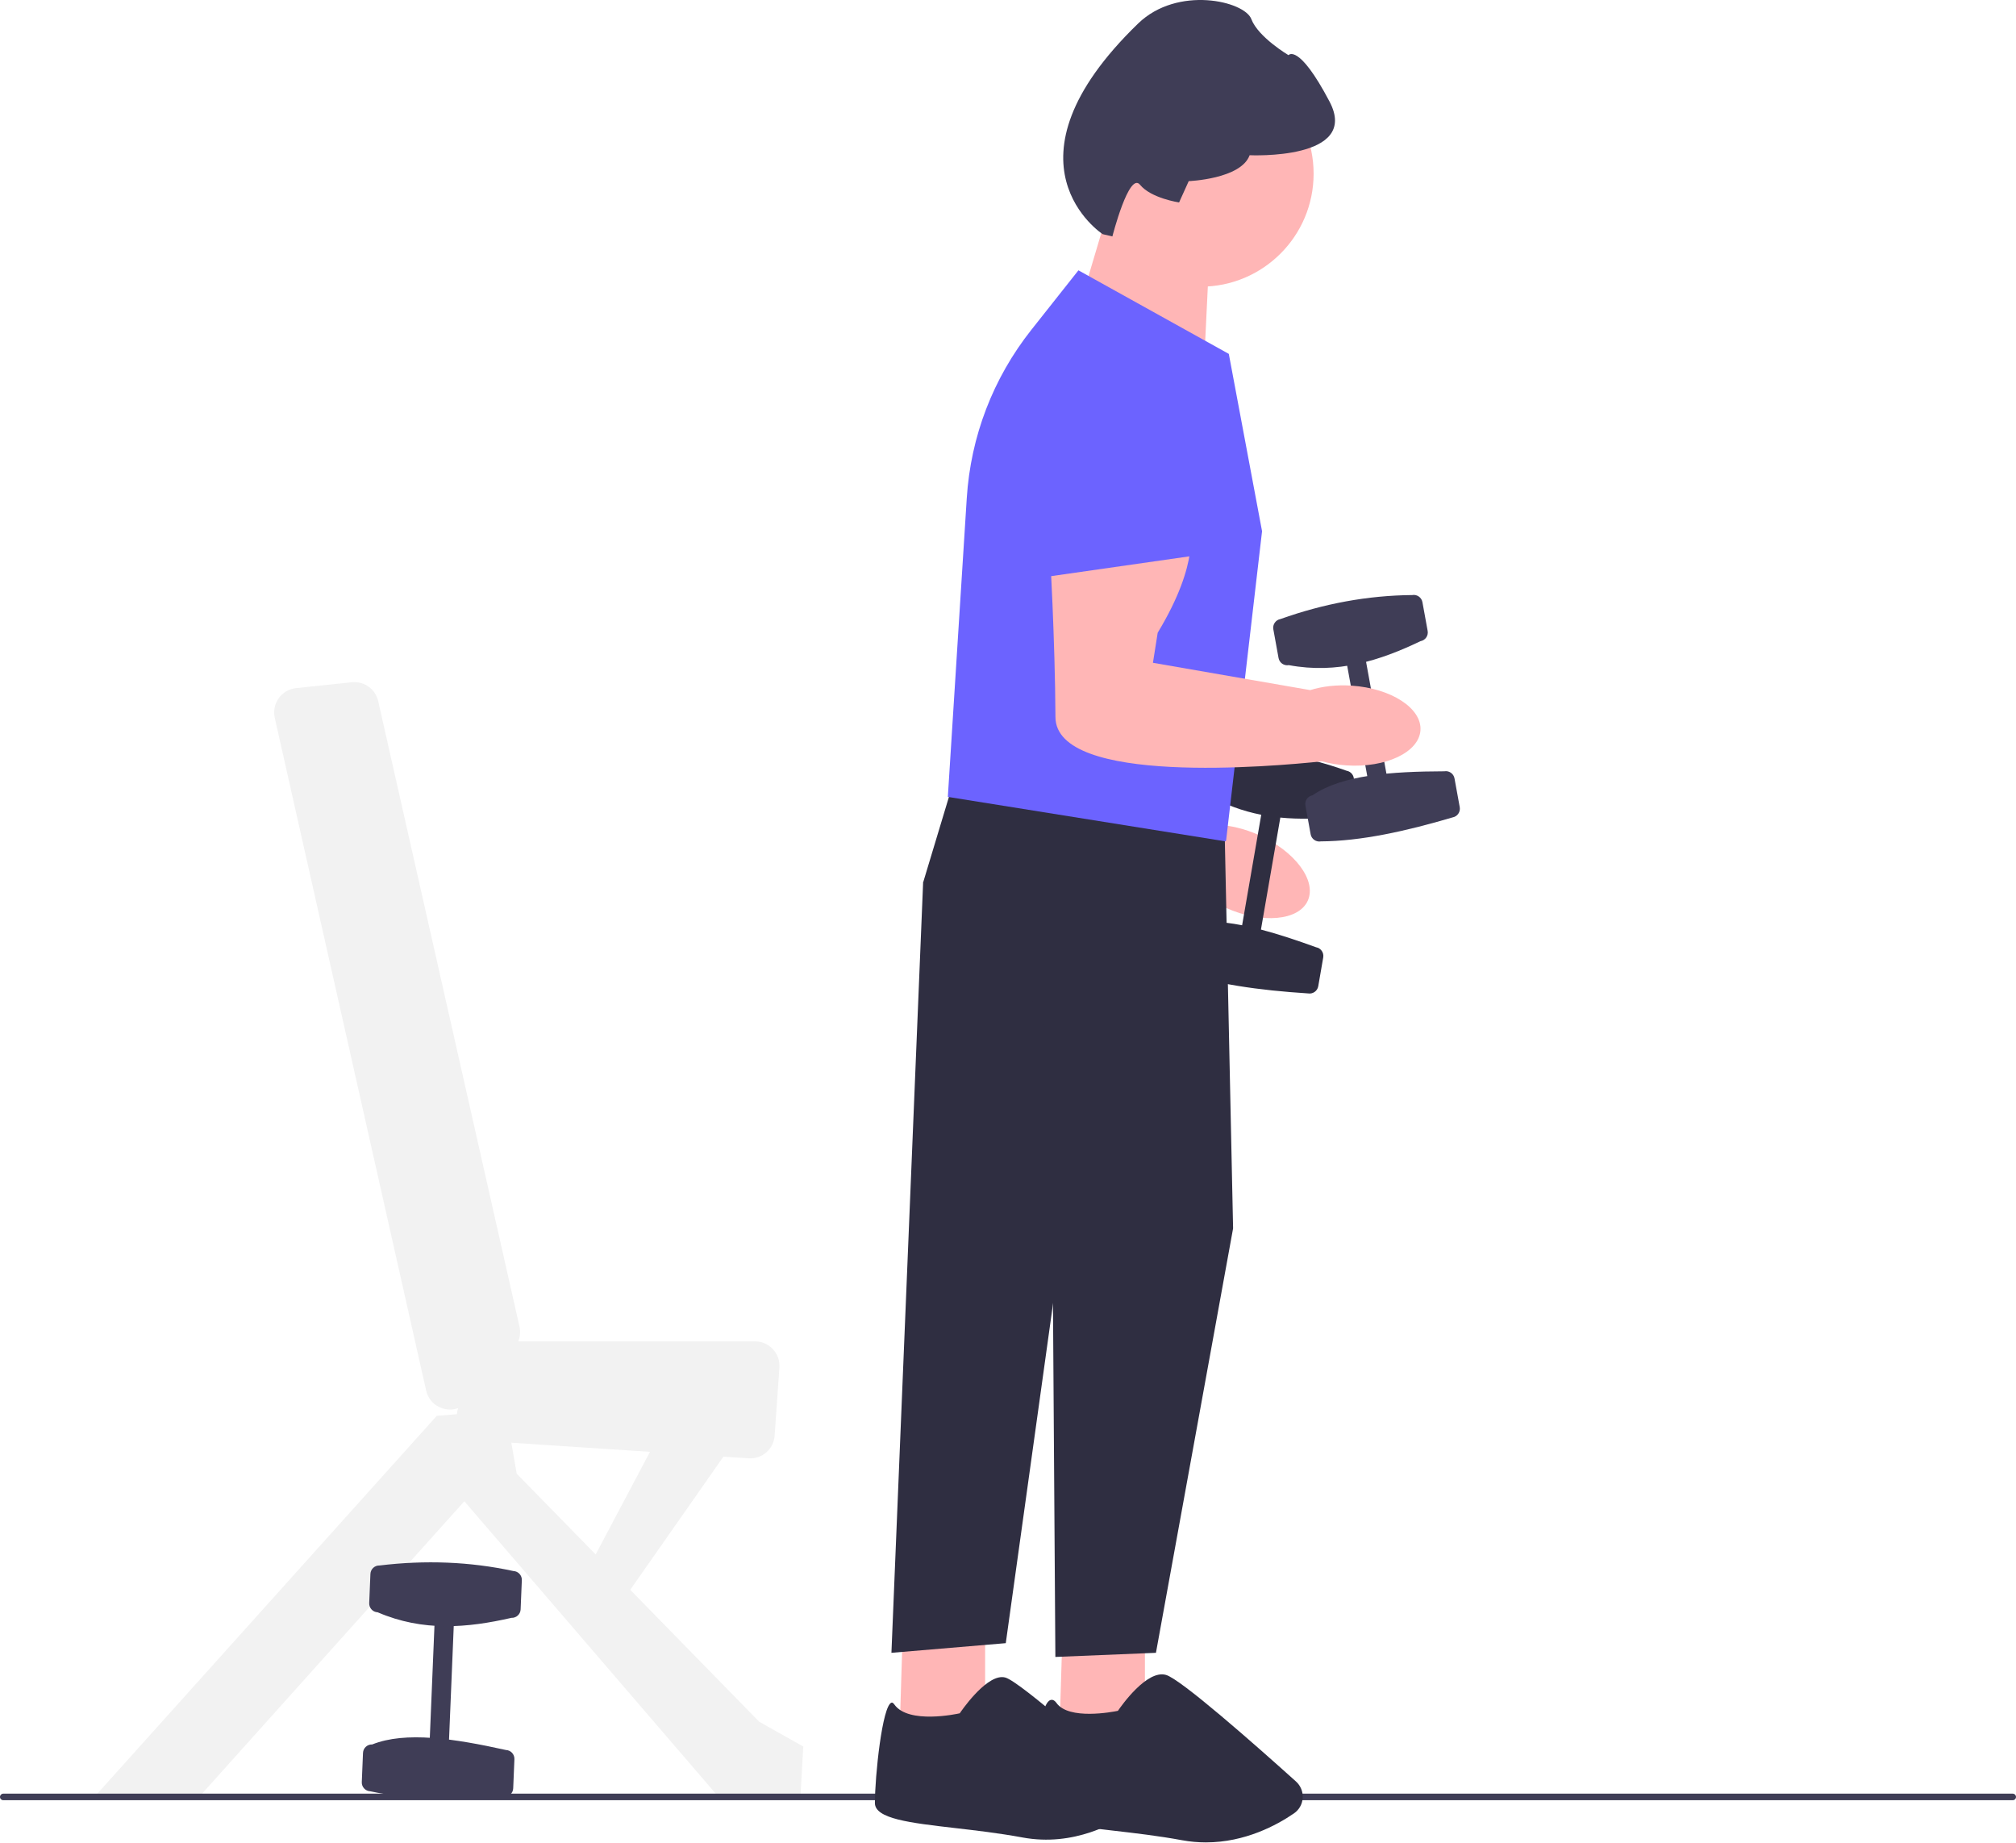
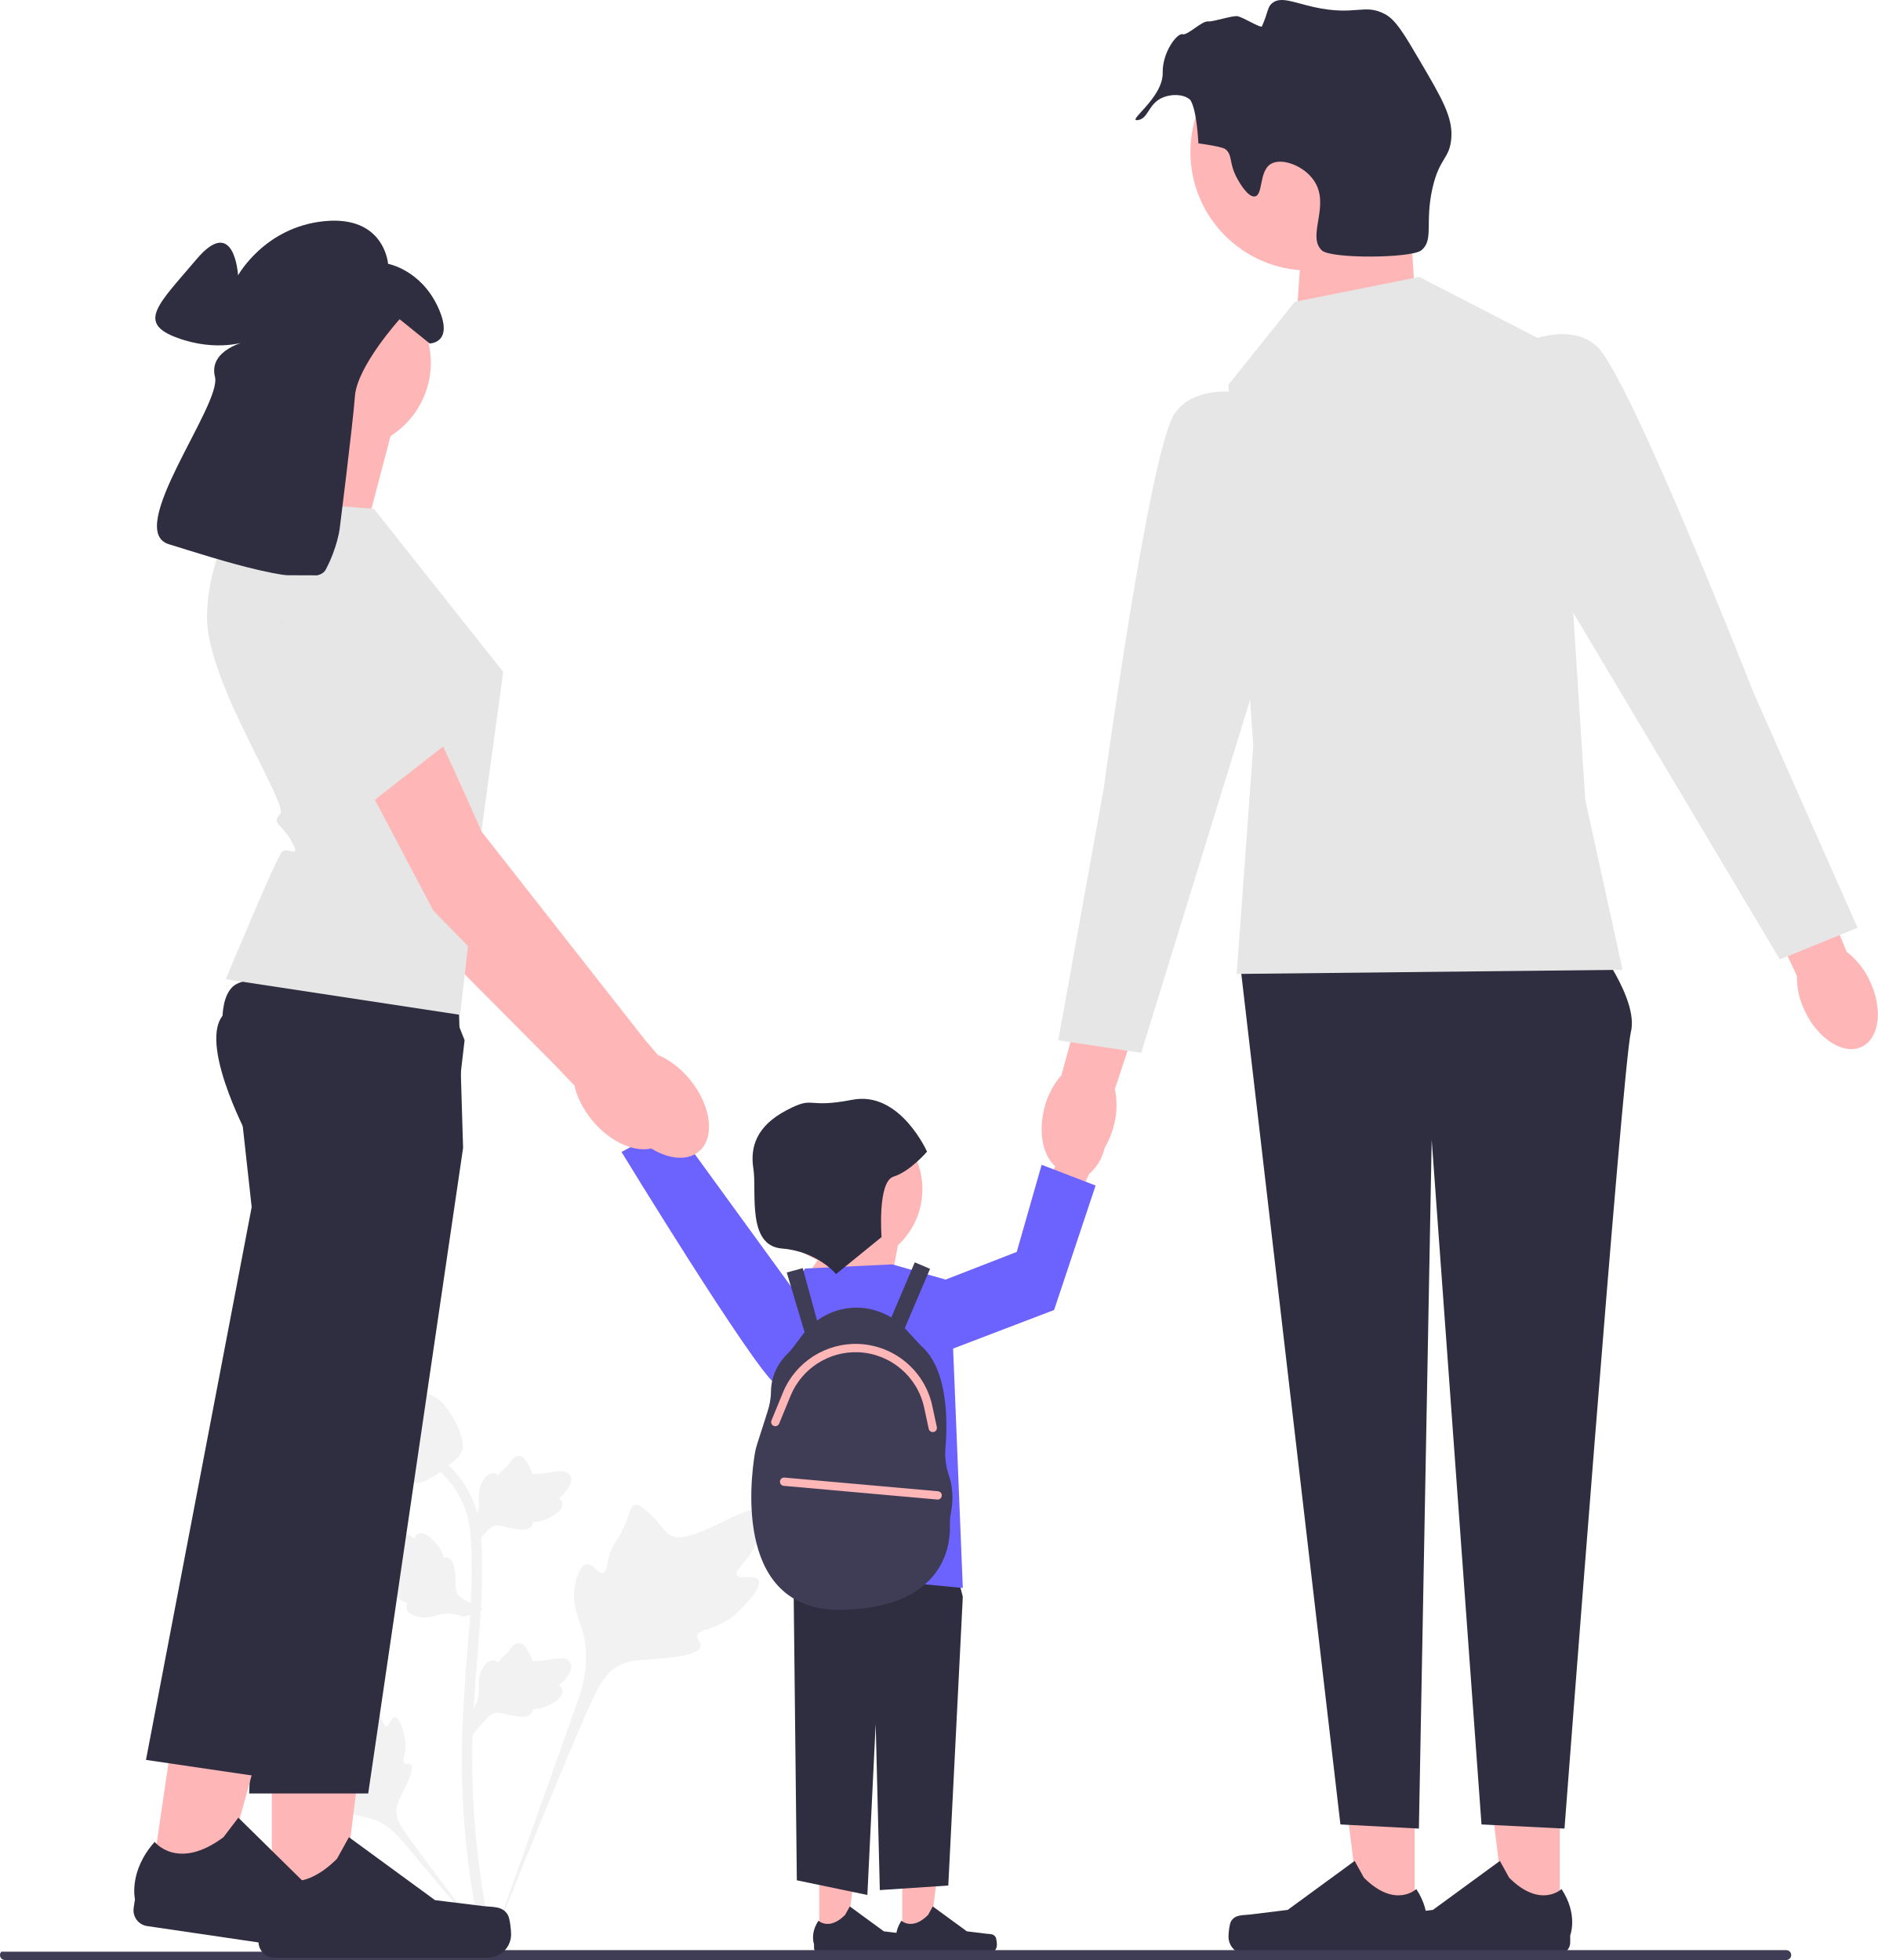
- <svg xmlns="http://www.w3.org/2000/svg" width="731.67" height="668.527" viewBox="0 0 731.67 668.527">
+ <svg xmlns="http://www.w3.org/2000/svg" width="452.553" height="472.429" viewBox="0 0 452.553 472.429">
  <g>
-     <path d="M421.361,228.705s-.299,12.997-24.051,31.993l-5.377,9.648,50.186,28.967c4.521,.209,9.599,1.404,14.658,3.65,13.124,5.827,21.129,16.484,17.88,23.803s-16.523,8.529-29.647,2.703c-2.87-1.274-5.496-2.78-7.813-4.432-17.203-4.312-93.734-24.925-85.265-48.379,9.533-26.403,18.862-57.273,18.862-57.273l50.568,9.32-0,0Z" fill="#ffb6b6" />
-     <path d="M379.712,181.081c3.013-9.923,10.252-17.852,19.858-21.756,9.606-3.903,20.318-3.262,29.406,1.738,8.807,4.858,15.005,13.296,17.007,23.152,2.001,9.856-.416,20.044-6.631,27.951l-20.935,26.639-52.828-11.224,14.122-46.499v-0Z" fill="#6c63ff" />
-     <path d="M488.724,279.67c-15.25-5.446-31.232-8.131-47.886-8.291-1.738-.301-3.398,.869-3.7,2.608l-1.808,10.441c-.301,1.739,.869,3.399,2.607,3.701,6.495,3.855,13.11,6.195,19.808,7.513l-6.942,40.097c-7.796-1.516-14.957-1.878-21.054-.313-1.739-.301-3.399,.869-3.7,2.608l-1.809,10.442c-.301,1.738,.869,3.399,2.608,3.7,13.583,4.895,30.106,7.156,47.885,8.291,1.739,.301,3.399-.869,3.7-2.608l1.809-10.442c.301-1.738-.869-3.399-2.608-3.7-6.857-2.486-13.589-4.745-19.997-6.417l7.036-40.636c6.988,.685,14.053,.433,21.15-.243,1.738,.301,3.399-.869,3.7-2.608l1.809-10.442c.301-1.738-.87-3.399-2.608-3.7Z" fill="#2f2e41" />
+     <path d="M182.775,380.824c-.844-1.424-4.497,.101-5.168-1.191-.669-1.287,2.724-3.249,4.663-7.73,.35-.808,2.553-5.9,.922-7.472-3.092-2.978-17.24,9.313-22.191,5.29-1.087-.883-1.846-2.645-5.134-5.506-1.308-1.138-2.099-1.652-2.865-1.461-1.086,.271-1.172,1.725-2.337,4.584-1.747,4.287-2.78,4.028-3.798,7.449-.756,2.539-.583,4.016-1.472,4.303-1.258,.407-2.416-2.286-4.011-2.045-1.627,.246-2.611,3.382-2.922,5.73-.583,4.406,1.035,7.313,1.932,10.371,.975,3.322,1.553,8.375-.698,15.528l-22.277,62.766c4.918-12.879,19.158-48.185,25.142-61.305,1.727-3.787,3.635-7.629,7.551-9.145,3.77-1.46,8.949-.588,15.55-2.179,.771-.186,2.911-.73,3.18-1.988,.223-1.04-1.036-1.621-.842-2.595,.259-1.307,2.734-1.323,5.775-2.831,2.144-1.063,3.48-2.328,4.629-3.415,.346-.328,5.495-5.262,4.371-7.157h-0Z" fill="#f2f2f2" />
+     <path d="M95.13,413.866c-.942,.004-1.248,2.236-2.076,2.193-.825-.043-.808-2.275-2.448-4.519-.296-.405-2.159-2.955-3.401-2.608-2.354,.658-.404,11.148-3.806,12.418-.747,.279-1.831,.143-4.184,.931-.936,.314-1.417,.554-1.544,.985-.18,.611,.508,1.073,1.575,2.47,1.6,2.094,1.175,2.527,2.56,4.013,1.028,1.104,1.803,1.445,1.687,1.964-.163,.735-1.819,.526-2.161,1.379-.349,.87,.907,2.257,1.969,3.087,1.994,1.558,3.888,1.602,5.647,2.044,1.912,.48,4.559,1.654,7.42,4.823l24.378,29.044c-4.902-6.13-18.122-23.306-22.835-30.029-1.361-1.941-2.696-3.985-2.31-6.345,.371-2.272,2.293-4.562,3.417-8.261,.131-.432,.481-1.639-.058-2.134-.446-.409-1.095,.041-1.517-.335-.567-.504,.14-1.724,.277-3.651,.097-1.359-.138-2.38-.341-3.258-.061-.265-.997-4.215-2.251-4.21v0Z" fill="#f2f2f2" />
+     <path d="M113.929,418.086l-.568-5.068,.259-.384c1.2-1.777,1.812-3.512,1.819-5.159,.001-.262-.011-.524-.023-.79-.049-1.057-.11-2.371,.575-3.903,.384-.854,1.463-2.831,3.086-2.587,.437,.061,.767,.262,1.018,.497,.037-.059,.075-.117,.115-.181,.505-.771,.905-1.101,1.291-1.419,.296-.245,.602-.497,1.082-1.094,.21-.262,.374-.492,.513-.685,.42-.585,.968-1.282,1.935-1.27,1.033,.049,1.574,.903,1.932,1.468,.64,1.008,.93,1.735,1.122,2.217,.07,.176,.149,.374,.19,.436,.333,.489,3.038,.032,4.057-.135,2.289-.382,4.27-.712,5.087,.732,.585,1.033,.151,2.398-1.33,4.168-.461,.551-.952,.969-1.388,1.297,.361,.215,.684,.546,.815,1.065h0c.308,1.228-.748,2.459-3.137,3.663-.593,.301-1.392,.702-2.512,.896-.527,.091-1.002,.113-1.408,.125-.009,.235-.064,.489-.207,.751-.42,.771-1.293,1.138-2.61,1.05-1.449-.076-2.642-.352-3.694-.595-.919-.21-1.711-.389-2.332-.347-1.153,.093-2.041,1.016-3.083,2.212l-2.603,3.042h-0Z" fill="#f2f2f2" />
+     <path d="M116.563,387.911l-4.758,1.835-.437-.153c-2.023-.71-3.857-.862-5.452-.451-.254,.065-.504,.143-.759,.223-1.01,.315-2.266,.708-3.922,.434-.924-.155-3.11-.697-3.285-2.329-.052-.438,.059-.809,.222-1.111-.066-.021-.133-.042-.204-.065-.874-.293-1.295-.597-1.7-.889-.312-.224-.633-.456-1.332-.769-.307-.137-.571-.237-.793-.322-.672-.258-1.486-.611-1.719-1.549-.215-1.011,.474-1.751,.93-2.241,.813-.875,1.442-1.34,1.86-1.648,.153-.112,.324-.239,.373-.294,.389-.446-.74-2.947-1.159-3.891-.95-2.118-1.772-3.95-.582-5.106,.851-.828,2.282-.754,4.369,.229,.65,.307,1.179,.675,1.607,1.013,.117-.404,.354-.8,.823-1.058h0c1.11-.61,2.569,.099,4.339,2.105,.442,.498,1.033,1.169,1.504,2.203,.221,.487,.363,.941,.478,1.331,.229-.051,.49-.063,.779,.009,.852,.21,1.429,.962,1.678,2.258,.294,1.421,.329,2.645,.362,3.724,.03,.942,.058,1.753,.255,2.344,.382,1.091,1.5,1.717,2.922,2.421l3.603,1.746-0,0Z" fill="#f2f2f2" />
+     <path d="M113.929,372.979l-.568-5.068,.259-.384c1.2-1.777,1.812-3.512,1.819-5.159,.001-.262-.011-.524-.023-.79-.049-1.057-.11-2.371,.575-3.903,.384-.854,1.463-2.831,3.086-2.587,.437,.061,.767,.262,1.018,.497,.037-.059,.075-.117,.115-.181,.505-.771,.905-1.101,1.291-1.419,.296-.245,.602-.497,1.082-1.094,.21-.262,.374-.492,.513-.685,.42-.585,.968-1.282,1.935-1.27,1.033,.049,1.574,.903,1.932,1.468,.64,1.008,.93,1.735,1.122,2.217,.07,.176,.149,.374,.19,.436,.333,.489,3.038,.032,4.057-.135,2.289-.382,4.27-.712,5.087,.732,.585,1.033,.151,2.398-1.33,4.168-.461,.551-.952,.969-1.388,1.297,.361,.215,.684,.546,.815,1.065h0c.308,1.228-.748,2.459-3.137,3.663-.593,.301-1.392,.702-2.512,.896-.527,.091-1.002,.113-1.408,.125-.009,.235-.064,.489-.207,.751-.42,.771-1.293,1.138-2.61,1.05-1.449-.076-2.642-.352-3.694-.595-.919-.21-1.711-.389-2.332-.347-1.153,.093-2.041,1.016-3.083,2.212l-2.603,3.042h-0Z" fill="#f2f2f2" />
+     <path d="M119.115,471.357l-1.062-.666-.257-1.226,.257,1.226-1.238,.142c-.02-.115-.087-.379-.188-.793-.554-2.266-2.244-9.162-3.654-20.023-.984-7.581-1.541-15.376-1.656-23.17-.115-7.807,.255-13.717,.551-18.467,.224-3.583,.496-6.994,.762-10.317,.71-8.878,1.379-17.265,.881-26.55-.11-2.073-.341-6.387-2.862-10.978-1.462-2.663-3.476-5.027-5.987-7.023l1.561-1.963c2.771,2.207,5,4.826,6.623,7.782,2.795,5.09,3.047,9.791,3.168,12.05,.507,9.449-.17,17.916-.887,26.88-.264,3.311-.536,6.708-.759,10.276-.294,4.706-.66,10.565-.546,18.271,.113,7.701,.663,15.4,1.634,22.886,1.392,10.724,3.058,17.517,3.605,19.749,.291,1.192,.352,1.441,.054,1.914v-0Z" fill="#f2f2f2" />
+     <path d="M100.066,357.494c-.103,0-.207-.002-.312-.01-2.134-.115-4.11-1.392-5.875-3.796-.827-1.131-1.251-2.42-2.095-4.992-.131-.396-.767-2.408-1.154-5.176-.253-1.808-.221-2.565,.137-3.233,.398-.744,1.041-1.263,1.766-1.613-.032-.24-.006-.487,.098-.739,.427-1.045,1.563-.908,2.177-.842,.311,.039,.699,.091,1.117,.069,.658-.032,1.012-.228,1.548-.521,.513-.281,1.15-.631,2.096-.825,1.865-.389,3.427,.14,3.942,.313,2.71,.903,4.046,3.01,5.593,5.45,.308,.489,1.367,2.271,2.065,4.713,.504,1.762,.433,2.545,.281,3.128-.308,1.197-1.036,1.882-2.885,3.394-1.931,1.583-2.9,2.376-3.732,2.858-1.937,1.118-3.153,1.821-4.768,1.821v0Z" fill="#f2f2f2" />
  </g>
-   <path d="M275.528,624.735l-46.797-47.861,33.822-48.317,9.169,.602c4.869,.319,9.08-3.358,9.42-8.227l1.725-24.718c.357-5.125-3.703-9.479-8.841-9.479h-85.956c.697-1.675,.884-3.541,.475-5.354l-51.28-226.962c-.99-4.382-5.104-7.33-9.571-6.859l-20.26,2.132c-5.273,.556-8.883,5.586-7.718,10.76l54.944,244.1c1.239,5.503,6.918,8.073,11.626,6.398-.261,.726-.41,1.465-.473,2.202l-7.285,.583-124,138h38l96-107,92,107h30l1-18-16-9Zm-89.952-101.227l50.325,3.301-19.714,37.236-28.659-29.311-1.952-11.227Z" fill="#f2f2f2" />
-   <path d="M0,652.032c0,.66,.53,1.19,1.19,1.19H730.48c.66,0,1.19-.53,1.19-1.19,0-.66-.53-1.19-1.19-1.19H1.19c-.66,0-1.19,.53-1.19,1.19Z" fill="#3f3d56" />
-   <circle cx="435.752" cy="63.026" r="41" fill="#ffb6b6" />
-   <polygon points="357.528 585.735 357.528 626.735 326.528 627.735 327.82 585.735 357.528 585.735" fill="#ffb6b6" />
-   <path d="M348.444,621.513l-.111,.167-.196,.044c-.748,.165-18.382,3.989-23.516-3.197-.406-.568-.759-.804-1.063-.711-3.355,1.076-6.029,26.698-6.029,36.42,0,5.729,12.784,7.205,28.97,9.074,7.561,.872,16.13,1.861,24.621,3.435,18.46,3.419,33.674-5.042,41.101-10.391,1.313-.945,2.118-2.415,2.206-4.032,.089-1.624-.554-3.181-1.764-4.271-9.792-8.823-42.177-37.736-47.771-39.335-.398-.113-.809-.167-1.228-.167-6.493,0-15.127,12.826-15.219,12.964Z" fill="#2f2e41" />
-   <polygon points="415.528 585.735 415.528 626.735 384.528 627.735 385.82 585.735 415.528 585.735" fill="#ffb6b6" />
-   <polygon points="428.028 292.235 444.528 304.735 447.528 445.735 419.528 599.735 383.028 601.235 382.028 454.235 335.028 320.235 344.528 288.735 428.028 292.235" fill="#2f2e41" />
-   <polygon points="351.028 316.235 335.028 320.235 323.528 599.735 365.028 596.235 392.528 398.735 351.028 316.235" fill="#2f2e41" />
-   <path d="M428.937,667.726c-8.458-1.565-17.01-2.553-24.555-3.424-17.332-2.001-29.854-3.446-29.854-10.067,0-5.021,1.938-35.838,6.725-37.372,.526-.168,1.328-.114,2.183,1.081,4.479,6.273,20.354,3.24,22.292,2.844,1.197-1.759,10.504-15.021,17.438-13.033,5.351,1.528,31.854,24.879,47.176,38.662,1.702,1.531,2.593,3.719,2.443,6.004-.147,2.265-1.302,4.298-3.167,5.579-6.173,4.239-17.731,10.527-31.957,10.527-2.811,0-5.726-.245-8.724-.801Z" fill="#2f2e41" />
-   <polygon points="390.896 114.134 399.857 84.039 438.848 93.92 437.266 126.577 390.896 114.134" fill="#ffb6b6" />
-   <path d="M344.436,289.226l-.436-.081,6.869-108.379c1.42-22.387,9.529-43.516,23.452-61.103l17.077-21.572,54.372,30.206,.205,.114,12.043,64.231,.022,.118-13.034,112.116-.129,.432-100.442-16.083Z" fill="#6c63ff" />
-   <path d="M400.209,84.974l3.513,.813s6.045-23.653,10.033-18.744c3.988,4.909,14.173,6.413,14.173,6.413l3.498-7.731s18.959-.735,22.105-9.402c0,0,40.266,1.92,28.993-19.479-11.273-21.399-14.893-16.828-14.893-16.828,0,0-11.013-6.535-13.482-13.085-2.469-6.55-26.76-12.263-41.079,1.593-52.464,50.77-12.86,76.45-12.86,76.45v0Z" fill="#3f3d56" />
+   <g>
+     <polygon points="217.451 467.068 224.014 467.067 227.135 441.755 217.45 441.756 217.451 467.068" fill="#ffb6b6" />
+     <path d="M239.935,466.919h0c.204,.344,.312,1.455,.312,1.855h0c0,1.23-.997,2.227-2.227,2.227h-20.323c-.839,0-1.519-.68-1.519-1.519v-.846s-1.005-2.543,1.065-5.677c0,0,2.573,2.454,6.417-1.39l1.134-2.054,8.206,6.001,4.548,.56c.995,.122,1.877-.019,2.389,.843h0Z" fill="#2f2e41" />
+   </g>
+   <g>
+     <polygon points="197.451 467.068 204.014 467.067 207.135 441.755 197.45 441.756 197.451 467.068" fill="#ffb6b6" />
+     <path d="M219.935,466.919h0c.204,.344,.312,1.455,.312,1.855h0c0,1.23-.997,2.227-2.227,2.227h-20.323c-.839,0-1.519-.68-1.519-1.519v-.846s-1.005-2.543,1.065-5.677c0,0,2.573,2.454,6.417-1.39l1.134-2.054,8.206,6.001,4.548,.56c.995,.122,1.877-.019,2.389,.843h0Z" fill="#2f2e41" />
+   </g>
+   <polygon points="225.032 357.755 232.032 384.862 228.532 454.472 212.032 455.576 211.032 415.505 209.032 456.755 192.032 453.219 191.032 362.469 225.032 357.755" fill="#2f2e41" />
+   <g>
+     <path id="uuid-f560b4a3-9a95-4199-88c1-6c6c96ee74ab-54" d="M157.268,266.488c-2.259-3.963-6.134-6.011-8.656-4.573-2.522,1.438-2.735,5.816-.475,9.78,.881,1.596,2.131,2.958,3.647,3.972l9.782,16.672,7.726-4.757-10.463-15.931c-.1-1.821-.635-3.591-1.559-5.163Z" fill="#ffb6b6" />
+     <path d="M201.722,325.344s-9.271,12.778-14.941,8.212c-5.67-4.566-36.998-55.894-36.998-55.894l12.433-6.663,39.506,54.346Z" fill="#6c63ff" />
+   </g>
+   <polygon points="193.032 309.755 205.032 291.755 217.032 296.755 214.032 312.755 193.032 309.755" fill="#ffb6b6" />
+   <polygon points="194.032 305.755 215.032 304.755 229.032 308.755 232.032 382.755 190.032 378.755 190.032 339.731 184.032 319.755 194.032 305.755" fill="#6c63ff" />
+   <path d="M228.69,355.671c-.738-2.152-1.032-4.425-.842-6.692,.537-6.398,.638-18.934-5.883-24.598l-3.683-3.99c-.077-.083-.163-.154-.241-.235l6.095-14.326-3.682-1.565-5.657,13.296c-2.509-1.527-5.403-2.372-8.396-2.372-3.457,0-6.762,1.128-9.493,3.112l-3.45-12.639-3.859,1.054,4.314,14.414c-.157,.191-.328,.367-.477,.567l-2.107,2.828c-.513,.689-1.079,1.328-1.693,1.929-1.294,1.267-3.817,4.343-3.842,9.079-.008,1.62-.341,3.221-.835,4.764l-2.505,7.828c-.235,.735-.42,1.483-.545,2.245-1.104,6.703-4.927,38.283,21.201,37.651,24.357-.589,25.96-15.42,25.818-20.346-.031-1.069,.065-2.129,.264-3.18,.365-1.927,.694-5.336-.502-8.824Z" fill="#3f3d56" />
+   <polygon points="338.723 36.017 341.001 71.183 312.36 77.755 314.355 49.321 338.723 36.017" fill="#ffb6b6" />
+   <g>
+     <polygon points="340.904 463.408 327.994 463.407 321.852 413.611 340.906 413.612 340.904 463.408" fill="#ffb6b6" />
+     <path d="M296.673,463.115h0c-.402,.677-.614,2.862-.614,3.649h0c0,2.42,1.962,4.382,4.382,4.382h39.981c1.651,0,2.989-1.338,2.989-2.989v-1.665s1.978-5.003-2.094-11.169c0,0-5.061,4.828-12.623-2.734l-2.23-4.04-16.142,11.806-8.947,1.101c-1.958,.241-3.693-.037-4.7,1.658h-0Z" fill="#2f2e41" />
+   </g>
+   <g>
+     <polygon points="375.904 463.408 362.994 463.407 356.852 413.611 375.906 413.612 375.904 463.408" fill="#ffb6b6" />
+     <path d="M331.673,463.115h0c-.402,.677-.614,2.862-.614,3.649h0c0,2.42,1.962,4.382,4.382,4.382h39.981c1.651,0,2.989-1.338,2.989-2.989v-1.665s1.978-5.003-2.094-11.169c0,0-5.061,4.828-12.623-2.734l-2.23-4.04-16.142,11.806-8.947,1.101c-1.958,.241-3.693-.037-4.7,1.658h-0Z" fill="#2f2e41" />
+   </g>
+   <path d="M384.032,226.755s11,14,9,22-16,192-16,192l-20-1-12-165-3.087,166-18.913-1-24-206,85-7Z" fill="#2f2e41" />
+   <path id="uuid-35c49308-43d3-4982-a82f-2c4b488719d7-55" d="M268.405,271.394c-1.891,7.248-7.164,12.147-11.776,10.943s-6.817-8.055-4.925-15.306c.716-2.907,2.118-5.599,4.089-7.853l8.4-30.609,14.28,4.248-9.797,29.724c.618,2.93,.525,5.966-.271,8.852Z" fill="#ffb6b6" />
+   <circle cx="315.458" cy="36.626" r="28.574" fill="#ffb6b6" />
+   <polygon points="312.032 72.755 342.032 66.755 375.032 83.755 382.032 192.755 391.032 233.755 298.032 234.755 302.032 179.755 296.032 92.755 312.032 72.755" fill="#e6e6e6" />
+   <path d="M305.032,95.755s-16-5-22,4c-6,9-17,90-17,90l-11,61,20,3,33-107-3-51Z" fill="#e6e6e6" />
+   <g>
+     <path id="uuid-bde1eca8-243b-424d-9fdc-27c2181c111a-56" d="M450.565,236.336c3.26,6.744,2.423,13.893-1.869,15.967s-10.413-1.712-13.674-8.459c-1.339-2.677-2.018-5.636-1.979-8.63l-13.452-28.749,13.626-6.025,11.815,28.981c2.37,1.83,4.268,4.201,5.534,6.915Z" fill="#ffb6b6" />
+     <path d="M362.508,84.791s14.369-8.633,22.323-1.303c7.954,7.331,37.751,83.45,37.751,83.45l25.079,56.684-18.728,7.633-57.31-96.196-9.115-50.268Z" fill="#e6e6e6" />
+   </g>
+   <path d="M431.67,471.239c0,.66-.53,1.19-1.19,1.19H1.19c-.66,0-1.19-.53-1.19-1.19,0-.32,.12-.6,.32-.81H90.04c1.91,0,3.78-.13,5.62-.38H430.48c.66,0,1.19,.53,1.19,1.19Z" fill="#3f3d56" />
+   <path id="uuid-76bcf24f-af63-48e1-b762-2a44b8a9d8fc-57" d="M255.902,274.545c1.785-4.198,5.397-6.68,8.069-5.544,2.672,1.136,3.39,5.46,1.604,9.659-.69,1.687-1.775,3.185-3.162,4.367l-7.786,17.692-8.225-3.831,8.549-17.035c-.111-1.82,.215-3.641,.951-5.309Z" fill="#ffb6b6" />
+   <circle cx="203.899" cy="286.652" r="18.393" fill="#ffb6b6" />
+   <polygon points="227.032 308.755 245.032 301.755 251.032 280.755 264.032 285.755 254.032 315.755 227.032 326.07 227.032 308.755" fill="#6c63ff" />
+   <path d="M201.48,307.103l10.97-8.925s-1.038-13.376,2.905-14.579,8.056-6.008,8.056-6.008c0,0-6.527-14.744-18.016-12.507-11.489,2.237-8.867-1.166-15.948,2.583-7.08,3.749-8.74,8.752-7.879,14.068,.861,5.316-1.702,18.523,6.873,19.203s13.038,6.165,13.038,6.165Z" fill="#2f2e41" />
+   <path d="M298.152,43.023c-2.085-3.803-1.003-5.618-2.884-7.104-0-0-.757-.598-6.456-1.36h0c-.545-9.326-2.055-10.572-2.055-10.572-1.741-1.436-4.51-1.236-6.275-.584-3.733,1.38-3.604,5.015-6.083,5.511-3.425,.685,5.912-5.17,5.803-11.363-.089-5.052,3.529-9.662,4.79-9.302,1.25,.357,4.6-3.282,6.237-3.091,1.118,.13,5.858-1.495,7.078-1.241,1.332,.278,5.585,2.948,5.812,2.434,1.579-3.574,1.283-4.624,2.457-5.589,2.081-1.709,5.138-.159,10.041,.934,10.088,2.249,12.137-.973,17.183,1.725,2.549,1.363,4.511,4.646,8.33,11.156,5.342,9.104,8.012,13.656,7.63,18.686-.39,5.13-2.847,4.606-4.544,12.11-1.889,8.354,.382,12.424-2.656,14.944-2.348,1.948-21.815,2.098-23.993,.05-3.728-3.507,2.099-10.784-1.859-16.757-2.43-3.667-7.748-5.636-10.376-4.13-2.972,1.703-1.872,7.488-3.897,7.866-1.734,.324-3.919-3.66-4.282-4.323Z" fill="#2f2e41" />
  <g>
    <g>
-       <rect x="492.368" y="238.119" width="7" height="44" transform="translate(-38.57267 93.0259) rotate(-10.31842)" fill="#3f3d56" />
-       <path d="M476.35,288.575c10.756-7.402,28.616-8.633,47.812-8.705,1.736-.316,3.407,.84,3.723,2.576l1.898,10.426c.316,1.736-.84,3.407-2.576,3.723-17.082,5.057-33.374,8.623-47.812,8.705-1.736,.316-3.407-.84-3.723-2.576l-1.898-10.426c-.316-1.736,.84-3.407,2.576-3.723h-0Z" fill="#3f3d56" />
-       <path d="M464.708,224.626c15.69-5.584,31.619-8.567,47.812-8.705,1.736-.316,3.407,.84,3.723,2.576l1.898,10.426c.316,1.736-.84,3.407-2.576,3.723-14.776,7.073-30.149,11.996-47.812,8.705-1.736,.316-3.407-.84-3.723-2.576l-1.898-10.426c-.316-1.736,.84-3.407,2.576-3.723h-0Z" fill="#3f3d56" />
+       <path d="M159.66,275.482c3.98-3.363,2.924-11.159-2.361-17.414-2.313-2.738-5.053-4.726-7.736-5.815l-3.084-3.559-39.827-49.902s-22.055-49.642-28.566-55.005c-6.511-5.363-14.171-2.571-14.171-2.571l-5.977,7.394,37.243,69.312,38.116,38.359,5.145,5.365c.625,2.827,2.128,5.861,4.441,8.599,5.284,6.255,12.794,8.6,16.775,5.237Z" fill="#ffb6b6" />
+       <polygon points="84.482 153.017 94.462 167.655 108.79 188.86 83.045 197.766 60.314 158.762 84.482 153.017" fill="#e6e6e6" />
    </g>
-     <path d="M431.727,191.27s4.194,12.305-11.563,38.318l-1.726,10.91,57.091,9.914c4.316-1.361,9.495-1.987,15.018-1.62,14.328,.951,25.513,8.2,24.983,16.19-.53,7.99-12.575,13.697-26.903,12.746-3.134-.208-6.117-.717-8.862-1.47-17.636,1.875-96.584,8.876-96.709-16.06-.141-28.071-2.013-60.266-2.013-60.266l50.685-8.662,0-0Z" fill="#ffb6b6" />
-     <path d="M376.226,160.899c-.588-10.354,3.477-20.291,11.152-27.264,7.675-6.972,17.953-10.059,28.207-8.494,9.941,1.528,18.666,7.316,23.939,15.88,5.272,8.564,6.511,18.961,3.399,28.525l-10.482,32.218-53.462,7.653-2.754-48.518Z" fill="#6c63ff" />
+     <path d="M94.615,103.201l-7.228,27.559-27.559-5.421s10.843-19.878,8.132-28.914l26.655,6.777Z" fill="#ffb6b6" />
+     <g>
+       <polygon points="65.523 461.928 82.119 461.927 90.013 397.914 65.52 397.916 65.523 461.928" fill="#ffb6b6" />
+       <path d="M122.382,461.552h0c.517,.87,.789,3.679,.789,4.691h0c0,3.111-2.522,5.633-5.633,5.633h-51.394c-2.122,0-3.843-1.72-3.843-3.843v-2.14s-2.542-6.431,2.692-14.357c0,0,6.506,6.207,16.227-3.515l2.867-5.193,20.751,15.176,11.502,1.416c2.516,.31,4.747-.048,6.042,2.132h0Z" fill="#2f2e41" />
+     </g>
+     <path d="M111.603,276.676l-22.868,155.614h-28.691l3.815-88.828,2.008-46.707-5.823-22.232s-2.655-4.942-4.892-10.932c-2.521-6.76-4.512-14.864-1.556-18.707,1.088-1.417,3.915-2.465,7.758-3.246,2.348-.48,5.081-.853,8.032-1.143,16.967-1.679,41.101-.63,41.101-.63l.614,20.247,.34,11.306,.162,5.26Z" fill="#2f2e41" />
+     <g>
+       <polygon points="36.29 454.318 52.709 456.73 69.831 394.547 45.597 390.986 36.29 454.318" fill="#ffb6b6" />
+       <path d="M92.598,462.216h0c.385,.936,.246,3.755,.099,4.756h0c-.452,3.078-3.314,5.206-6.392,4.753l-50.848-7.476c-2.1-.309-3.551-2.261-3.243-4.361l.311-2.117s-1.58-6.732,4.752-13.813c0,0,5.534,7.087,16.566-1.117l3.592-4.721,18.323,18.033,11.174,3.074c2.445,.672,4.704,.643,5.667,2.988l0,0Z" fill="#2f2e41" />
+     </g>
+     <path d="M111.963,250.724l-3.137,27.012-17.105,56.922-28.158,93.713-28.383-4.171,25.473-133.245-2.522-22.848s-.821-2.271-1.763-5.596c-1.869-6.578-4.213-17.29-1.634-22.754,.348-.743,.785-1.387,1.326-1.909,1.014-.984,3.076-1.581,5.838-1.898,11.545-1.305,35.32,2.427,45.9,4.259l4.165,10.516Z" fill="#2f2e41" />
+     <path d="M90.097,122.628l31.173,39.305-5.596,40.979-4.795,41.697-56.472-8.584s12.198-29.366,13.553-30.721,4.76,1.992,2.38-2.392c-2.38-4.384-5.091-4.384-2.832-6.643s-17.619-31.625-17.619-47.437c0-15.812,9.487-28.462,9.487-28.462l30.721,2.259Z" fill="#e6e6e6" />
+     <circle cx="82.824" cy="87.406" r="21" fill="#ffb6b6" />
+     <path d="M81.843,127.556s3.142-24.864,3.699-32.094c.556-7.231,10.763-18.519,10.763-18.519l7.231,5.84s6.118,0,1.947-8.899c-4.171-8.899-11.958-10.29-11.958-10.29,0,0-.834-11.68-15.295-10.29-14.461,1.39-20.857,13.071-20.857,13.071,0,0-.834-14.739-10.012-3.893-9.177,10.846-14.461,15.295-4.728,18.911,9.733,3.615,16.964,.834,16.964,.834,0,0-9.455,1.947-7.787,8.621,1.669,6.674-21.97,36.987-11.124,40.324,10.846,3.337,35.04,11.402,37.821,6.118,2.781-5.284,3.337-9.733,3.337-9.733Z" fill="#2f2e41" />
+     <path d="M168.407,277.564c4.008-3.329,3.017-11.134-2.215-17.433-2.29-2.757-5.013-4.769-7.687-5.88l-3.054-3.585-39.407-50.234s-21.639-49.825-28.104-55.242c-6.465-5.417-14.149-2.689-14.149-2.689l-6.038,7.344,36.661,69.622,37.793,38.677,5.1,5.408c.601,2.833,2.079,5.879,4.369,8.636,5.231,6.299,12.722,8.706,16.73,5.377Z" fill="#ffb6b6" />
+     <path d="M65.466,138.639s9.647,50.062,20.624,57.442l21.875-17.057s1.914-.082-1.649-4.107c-3.563-4.024-2.651-12.667-2.651-12.667,0,0,1.603,2.074-1.885-.805-3.488-2.879-.241-22.682-.241-22.682l-36.074-.123Z" fill="#e6e6e6" />
  </g>
-   <g>
-     <rect x="138.368" y="606.019" width="44" height="7" transform="translate(-455.2749 744.485) rotate(-87.62441)" fill="#3f3d56" />
-     <path d="M135.074,632.991c12.12-4.857,29.813-2.134,48.556,2.014,1.763,.073,3.139,1.568,3.066,3.331l-.439,10.589c-.073,1.763-1.568,3.139-3.331,3.066-17.776,1.179-34.453,1.079-48.556-2.014-1.763-.073-3.139-1.568-3.066-3.331l.439-10.589c.073-1.763,1.568-3.139,3.331-3.066Z" fill="#3f3d56" />
-     <path d="M137.769,568.047c16.534-2,32.729-1.409,48.556,2.014,1.763,.073,3.139,1.568,3.066,3.331l-.439,10.589c-.073,1.763-1.568,3.139-3.331,3.066-15.969,3.654-32.049,5.077-48.556-2.014-1.763-.073-3.139-1.568-3.066-3.331l.439-10.589c.073-1.763,1.568-3.139,3.331-3.066Z" fill="#3f3d56" />
-   </g>
+   <path d="M224.793,345.181c-.461,0-.876-.32-.977-.79l-1.1-5.108c-1.616-7.512-8.106-12.998-15.783-13.34-7.112-.319-13.703,3.894-16.404,10.478l-2.759,6.725c-.209,.512-.792,.755-1.305,.546-.511-.21-.755-.794-.545-1.305l2.759-6.725c3.021-7.363,10.384-12.065,18.344-11.717,8.584,.383,15.841,6.518,17.648,14.917l1.1,5.108c.116,.54-.228,1.072-.767,1.188-.071,.015-.143,.022-.212,.022Z" fill="#ffb6b6" />
+   <path d="M225.973,361.444c-.029,0-.06-.001-.09-.004l-37.005-3.3c-.55-.049-.956-.535-.907-1.085,.05-.55,.53-.954,1.085-.907l37.005,3.3c.55,.049,.956,.535,.907,1.085-.047,.52-.482,.911-.995,.911Z" fill="#ffb6b6" />
</svg>
